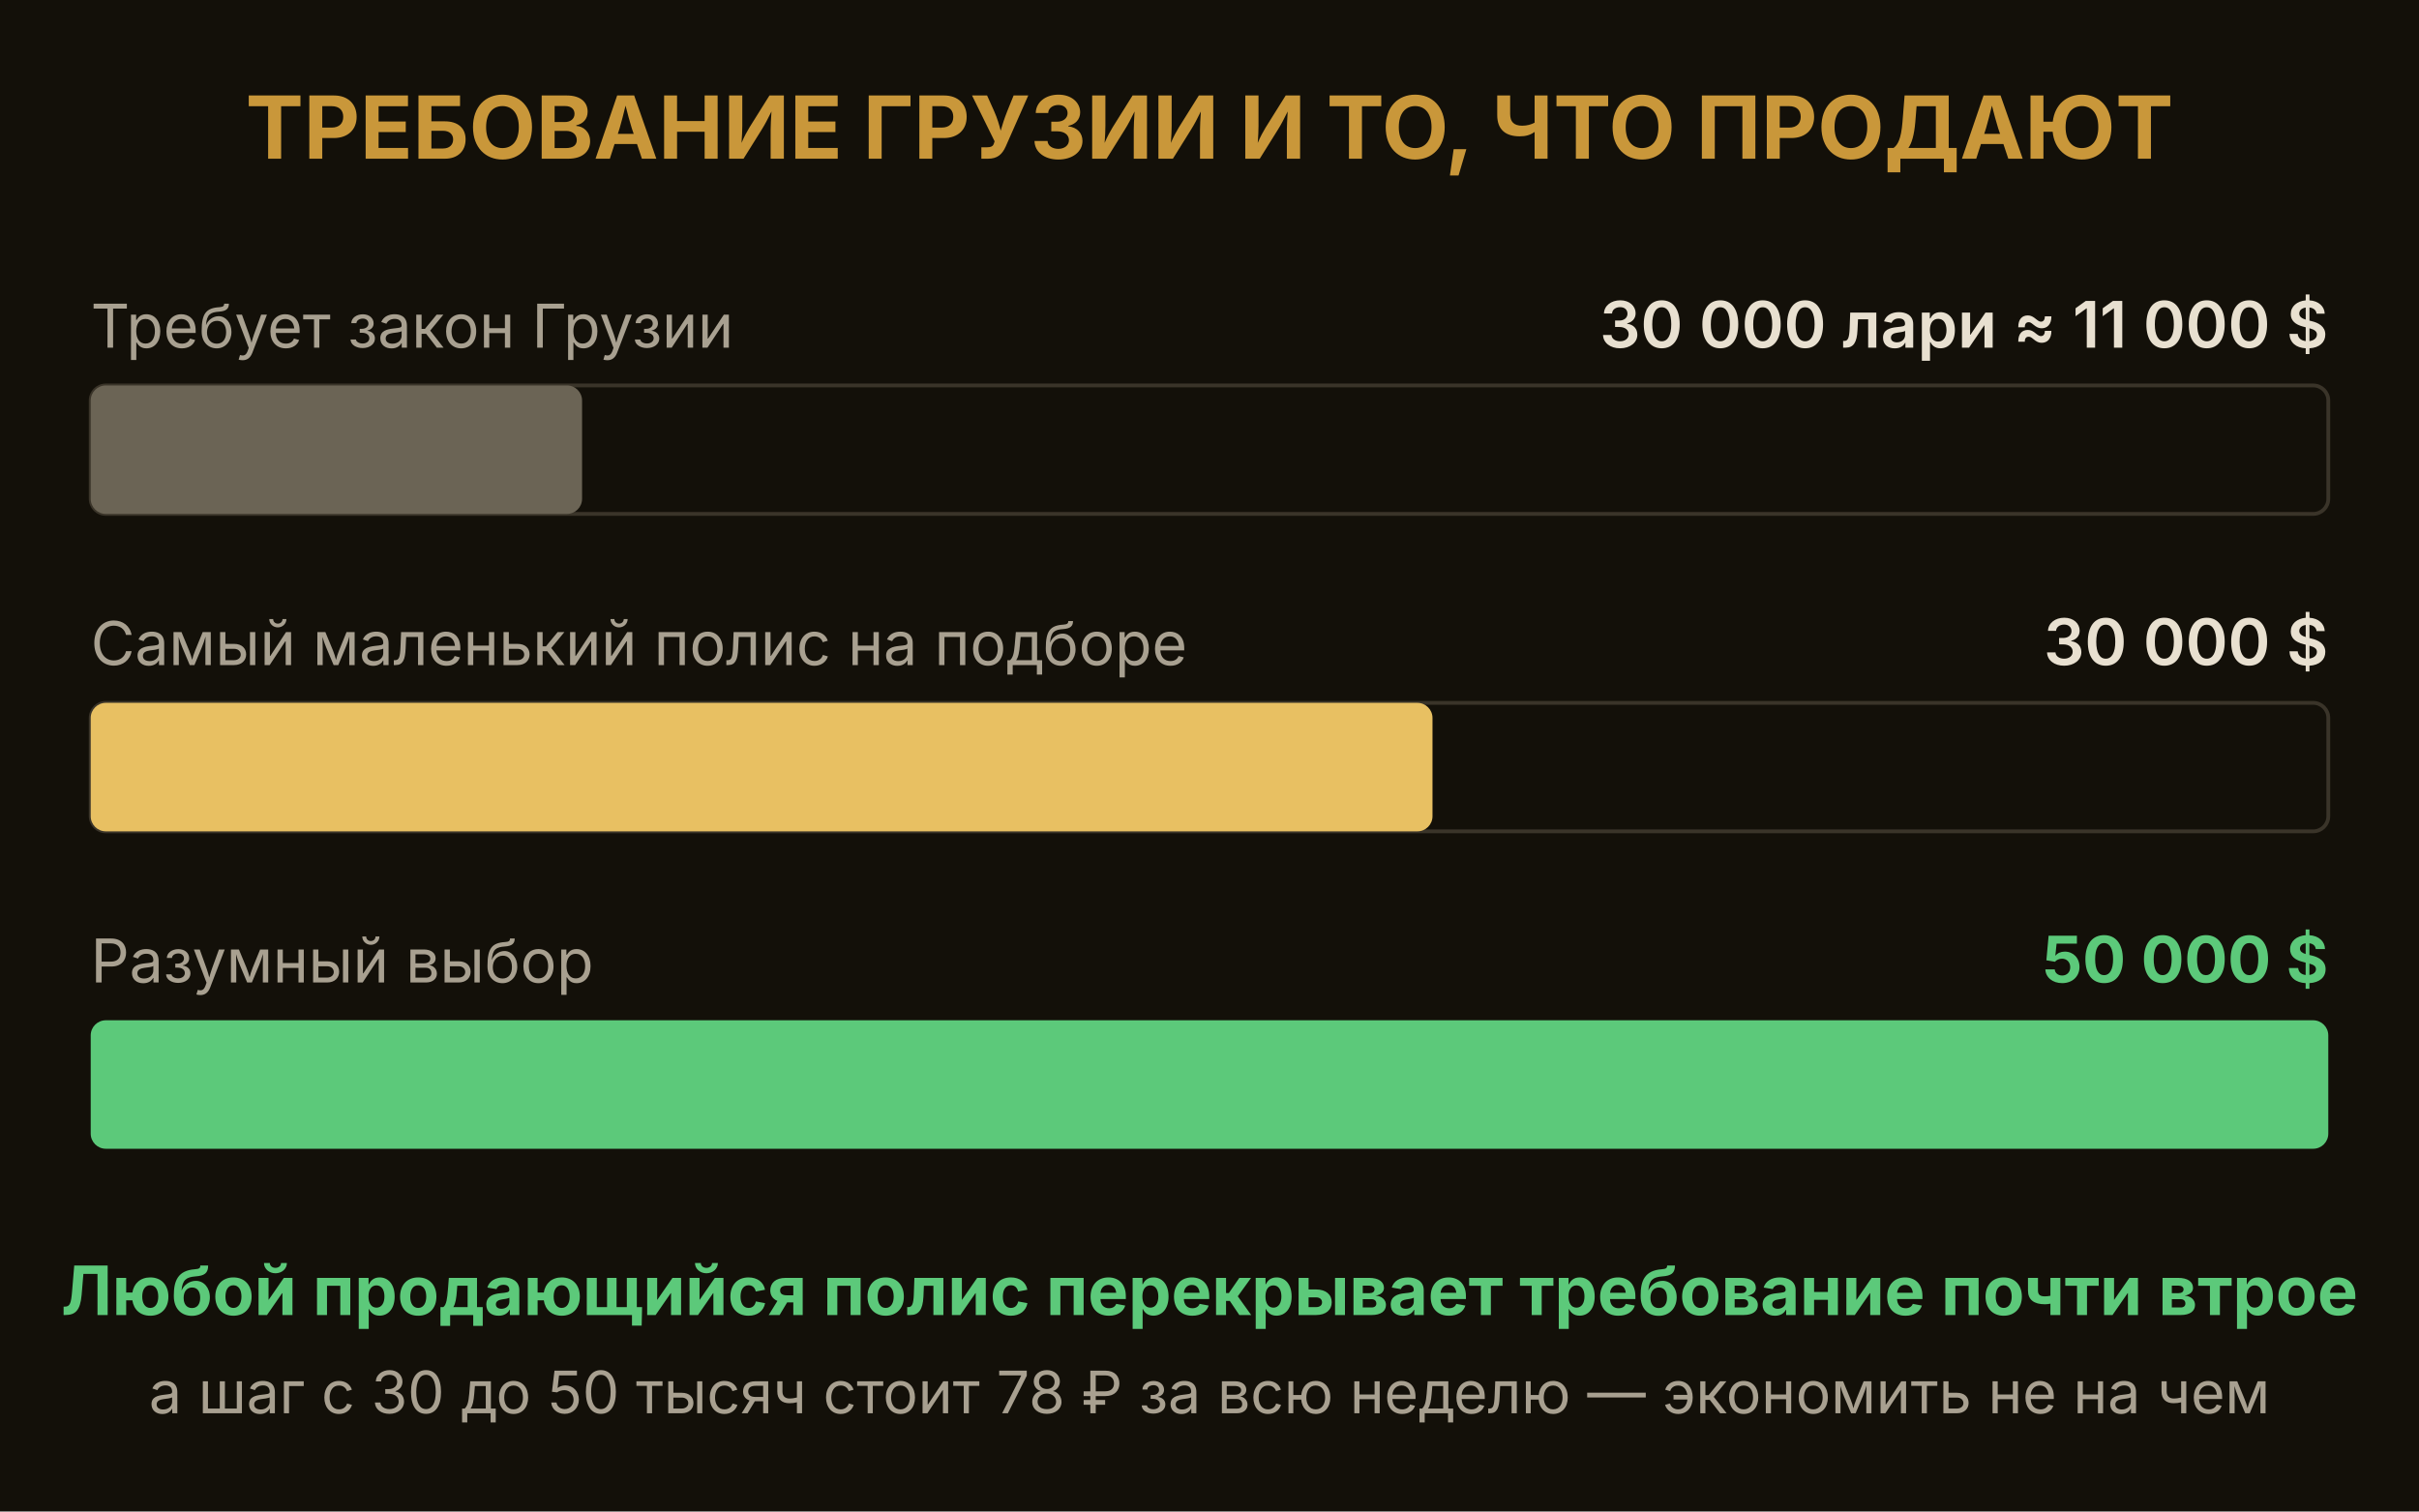
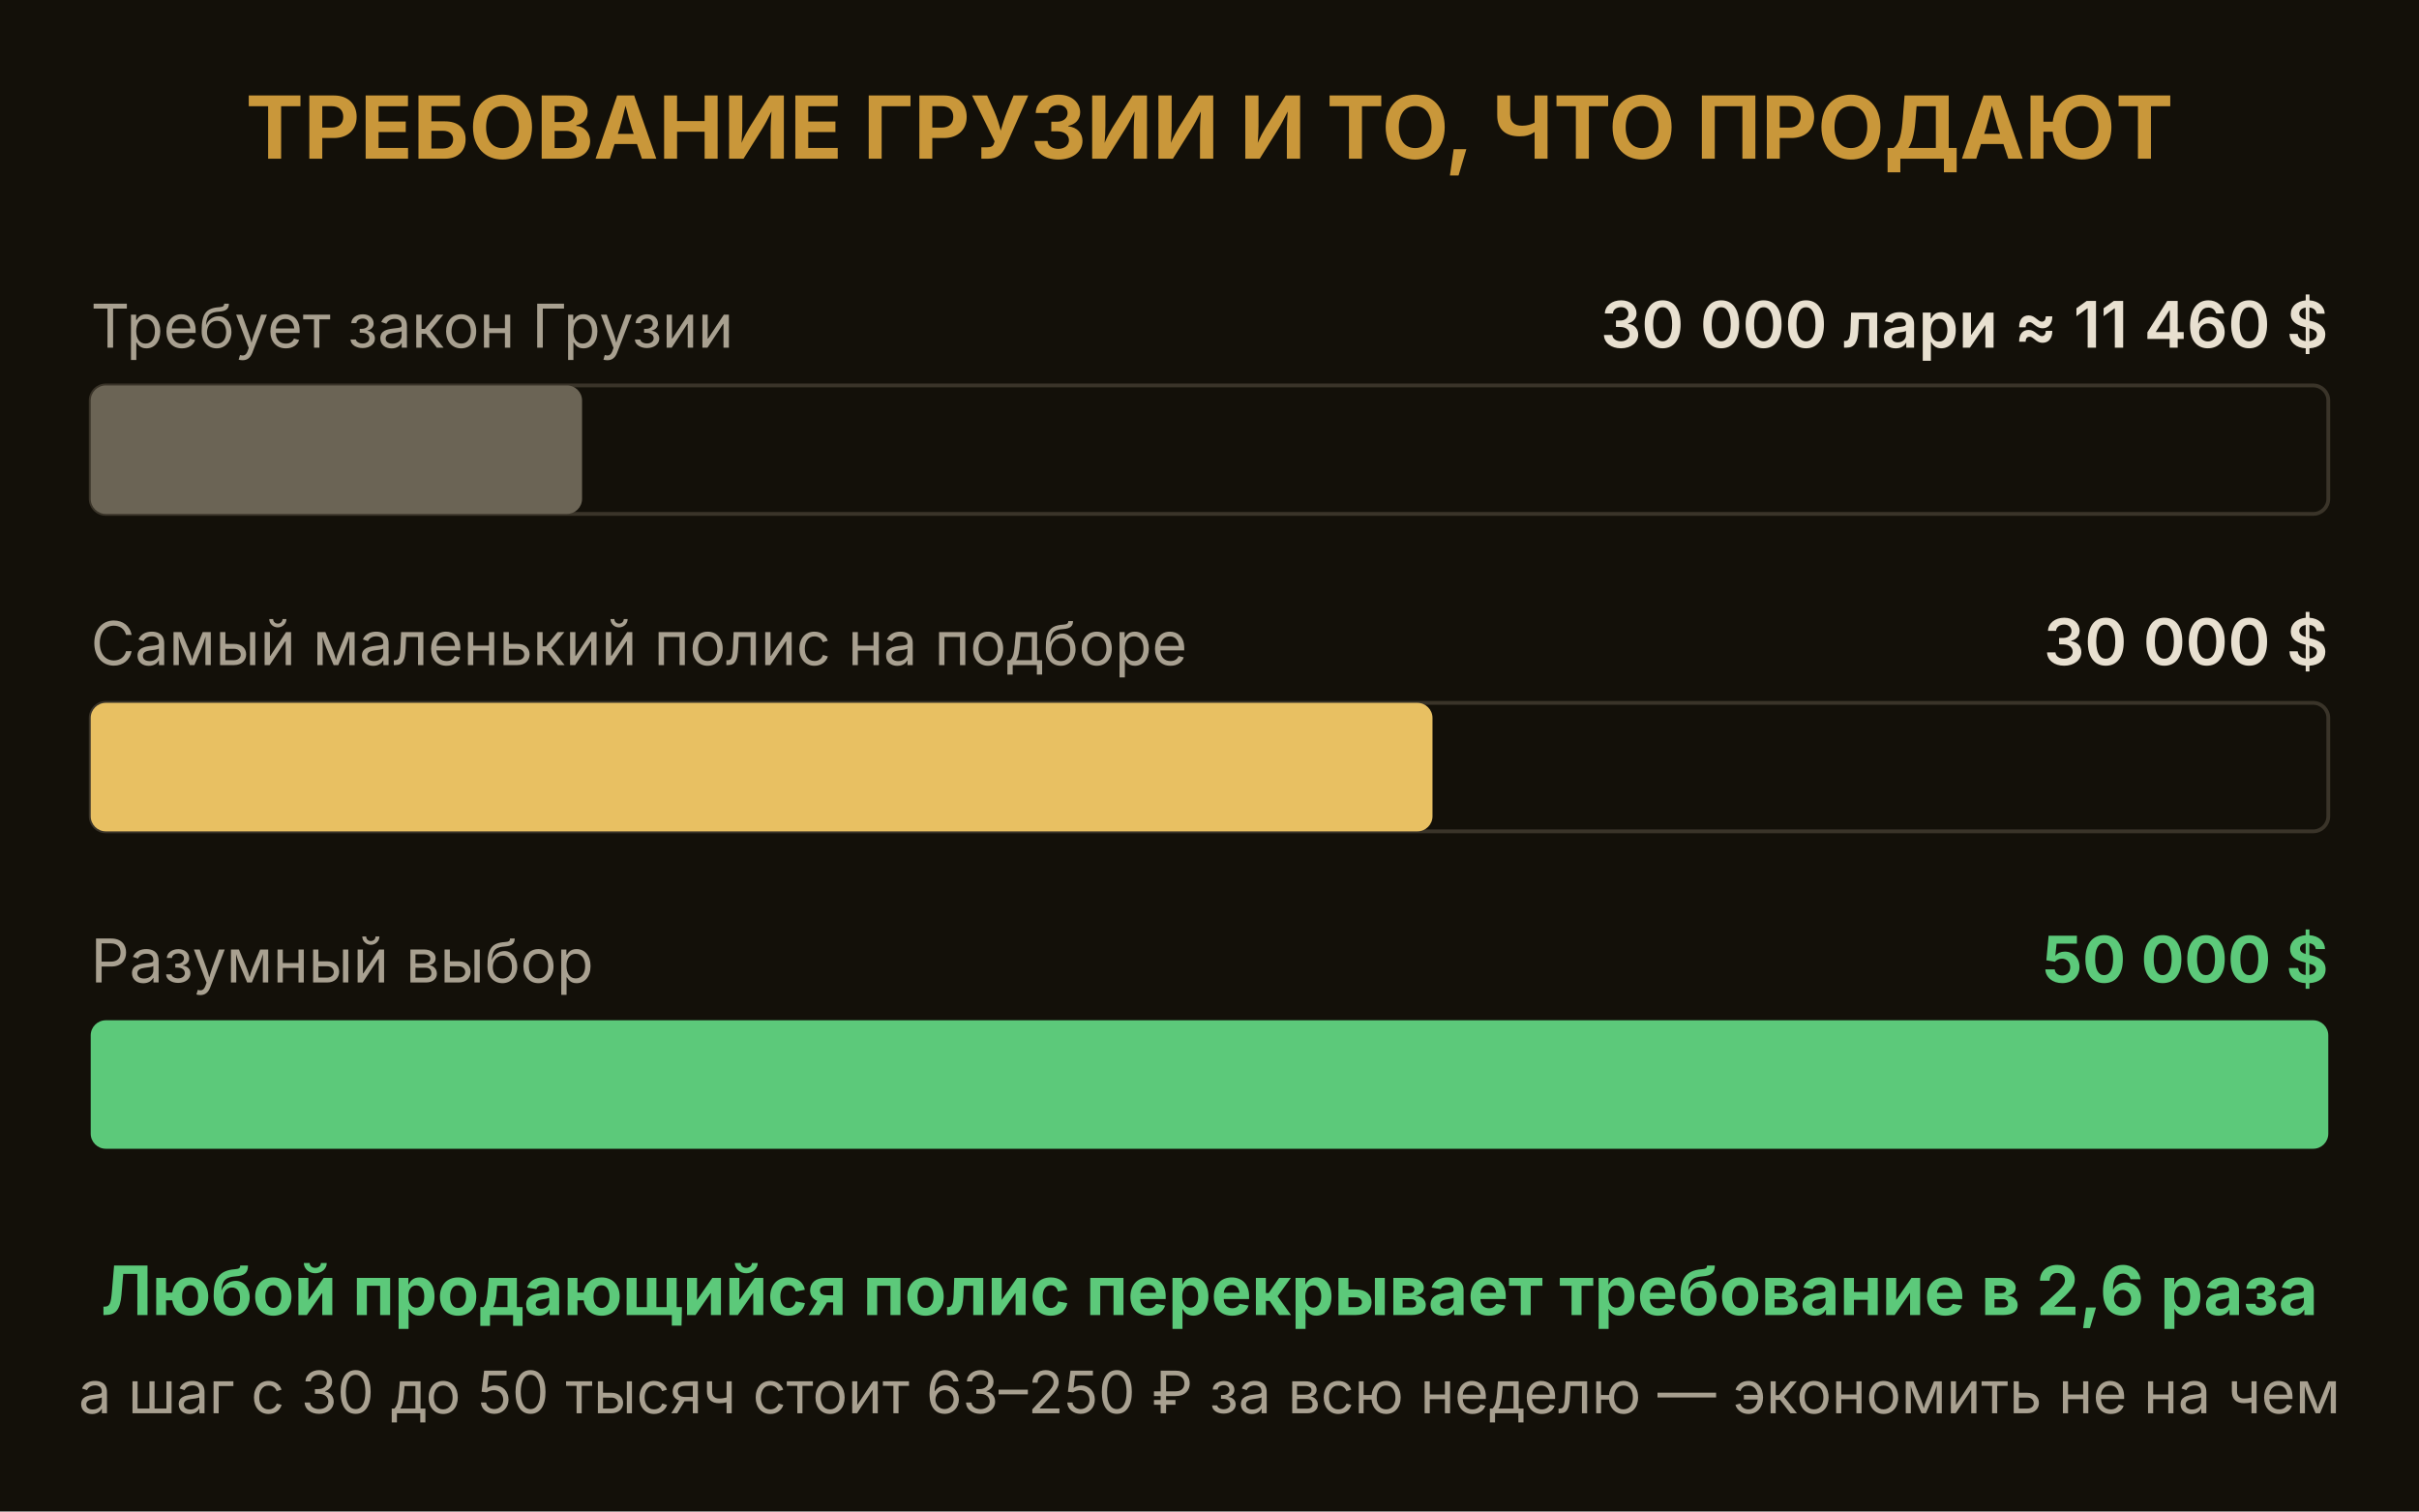
<svg xmlns="http://www.w3.org/2000/svg" viewBox="0 0 640 400" width="640" height="400" font-family="system-ui,-apple-system,sans-serif">
  <rect width="640" height="400" fill="#131009" />
  <text x="320" y="42" text-anchor="middle" fill="#c9973a" font-size="23" font-weight="700">ТРЕБОВАНИЕ ГРУЗИИ И ТО, ЧТО ПРОДАЮТ</text>
  <text x="24" y="92" fill="#a8a090" font-size="16">Требует закон Грузии</text>
-   <text x="616" y="92" text-anchor="end" fill="#e8e0d0" font-size="17" font-weight="600">30 000 лари ≈ 11 000 $</text>
+   <text x="616" y="92" text-anchor="end" fill="#e8e0d0" font-size="17" font-weight="600">30 000 лари ≈ 11 460 $</text>
  <rect x="24" y="102" width="592" height="34" rx="4" fill="none" stroke="#3a3429" />
  <rect x="24" y="102" width="130" height="34" rx="4" fill="#6b6455" />
  <text x="24" y="176" fill="#a8a090" font-size="16">Самый маленький полис на подборе</text>
  <text x="616" y="176" text-anchor="end" fill="#e8e0d0" font-size="17" font-weight="600">30 000 $</text>
  <rect x="24" y="186" width="592" height="34" rx="4" fill="none" stroke="#3a3429" />
  <rect x="24" y="186" width="355" height="34" rx="4" fill="#e8c062" />
  <text x="24" y="260" fill="#a8a090" font-size="16">Разумный выбор</text>
  <text x="616" y="260" text-anchor="end" fill="#5cc97a" font-size="17" font-weight="700">50 000 $</text>
  <rect x="24" y="270" width="592" height="34" rx="4" fill="#5cc97a" />
-   <text x="320" y="348" text-anchor="middle" fill="#5cc97a" font-size="18" font-weight="700">Любой продающийся полис перекрывает требование почти втрое</text>
-   <text x="320" y="374" text-anchor="middle" fill="#a8a090" font-size="15.5">а шаг с 30 до 50 тысяч стоит 78 ₽ за всю неделю — экономить не на чем</text>
+   <text x="320" y="348" text-anchor="middle" fill="#5cc97a" font-size="18" font-weight="700">Любой продающийся полис перекрывает требование в 2,6 раза</text>
+   <text x="320" y="374" text-anchor="middle" fill="#a8a090" font-size="15.5">а шаг с 30 до 50 тысяч стоит 63–250 ₽ за всю неделю — экономить не на чем</text>
</svg>
